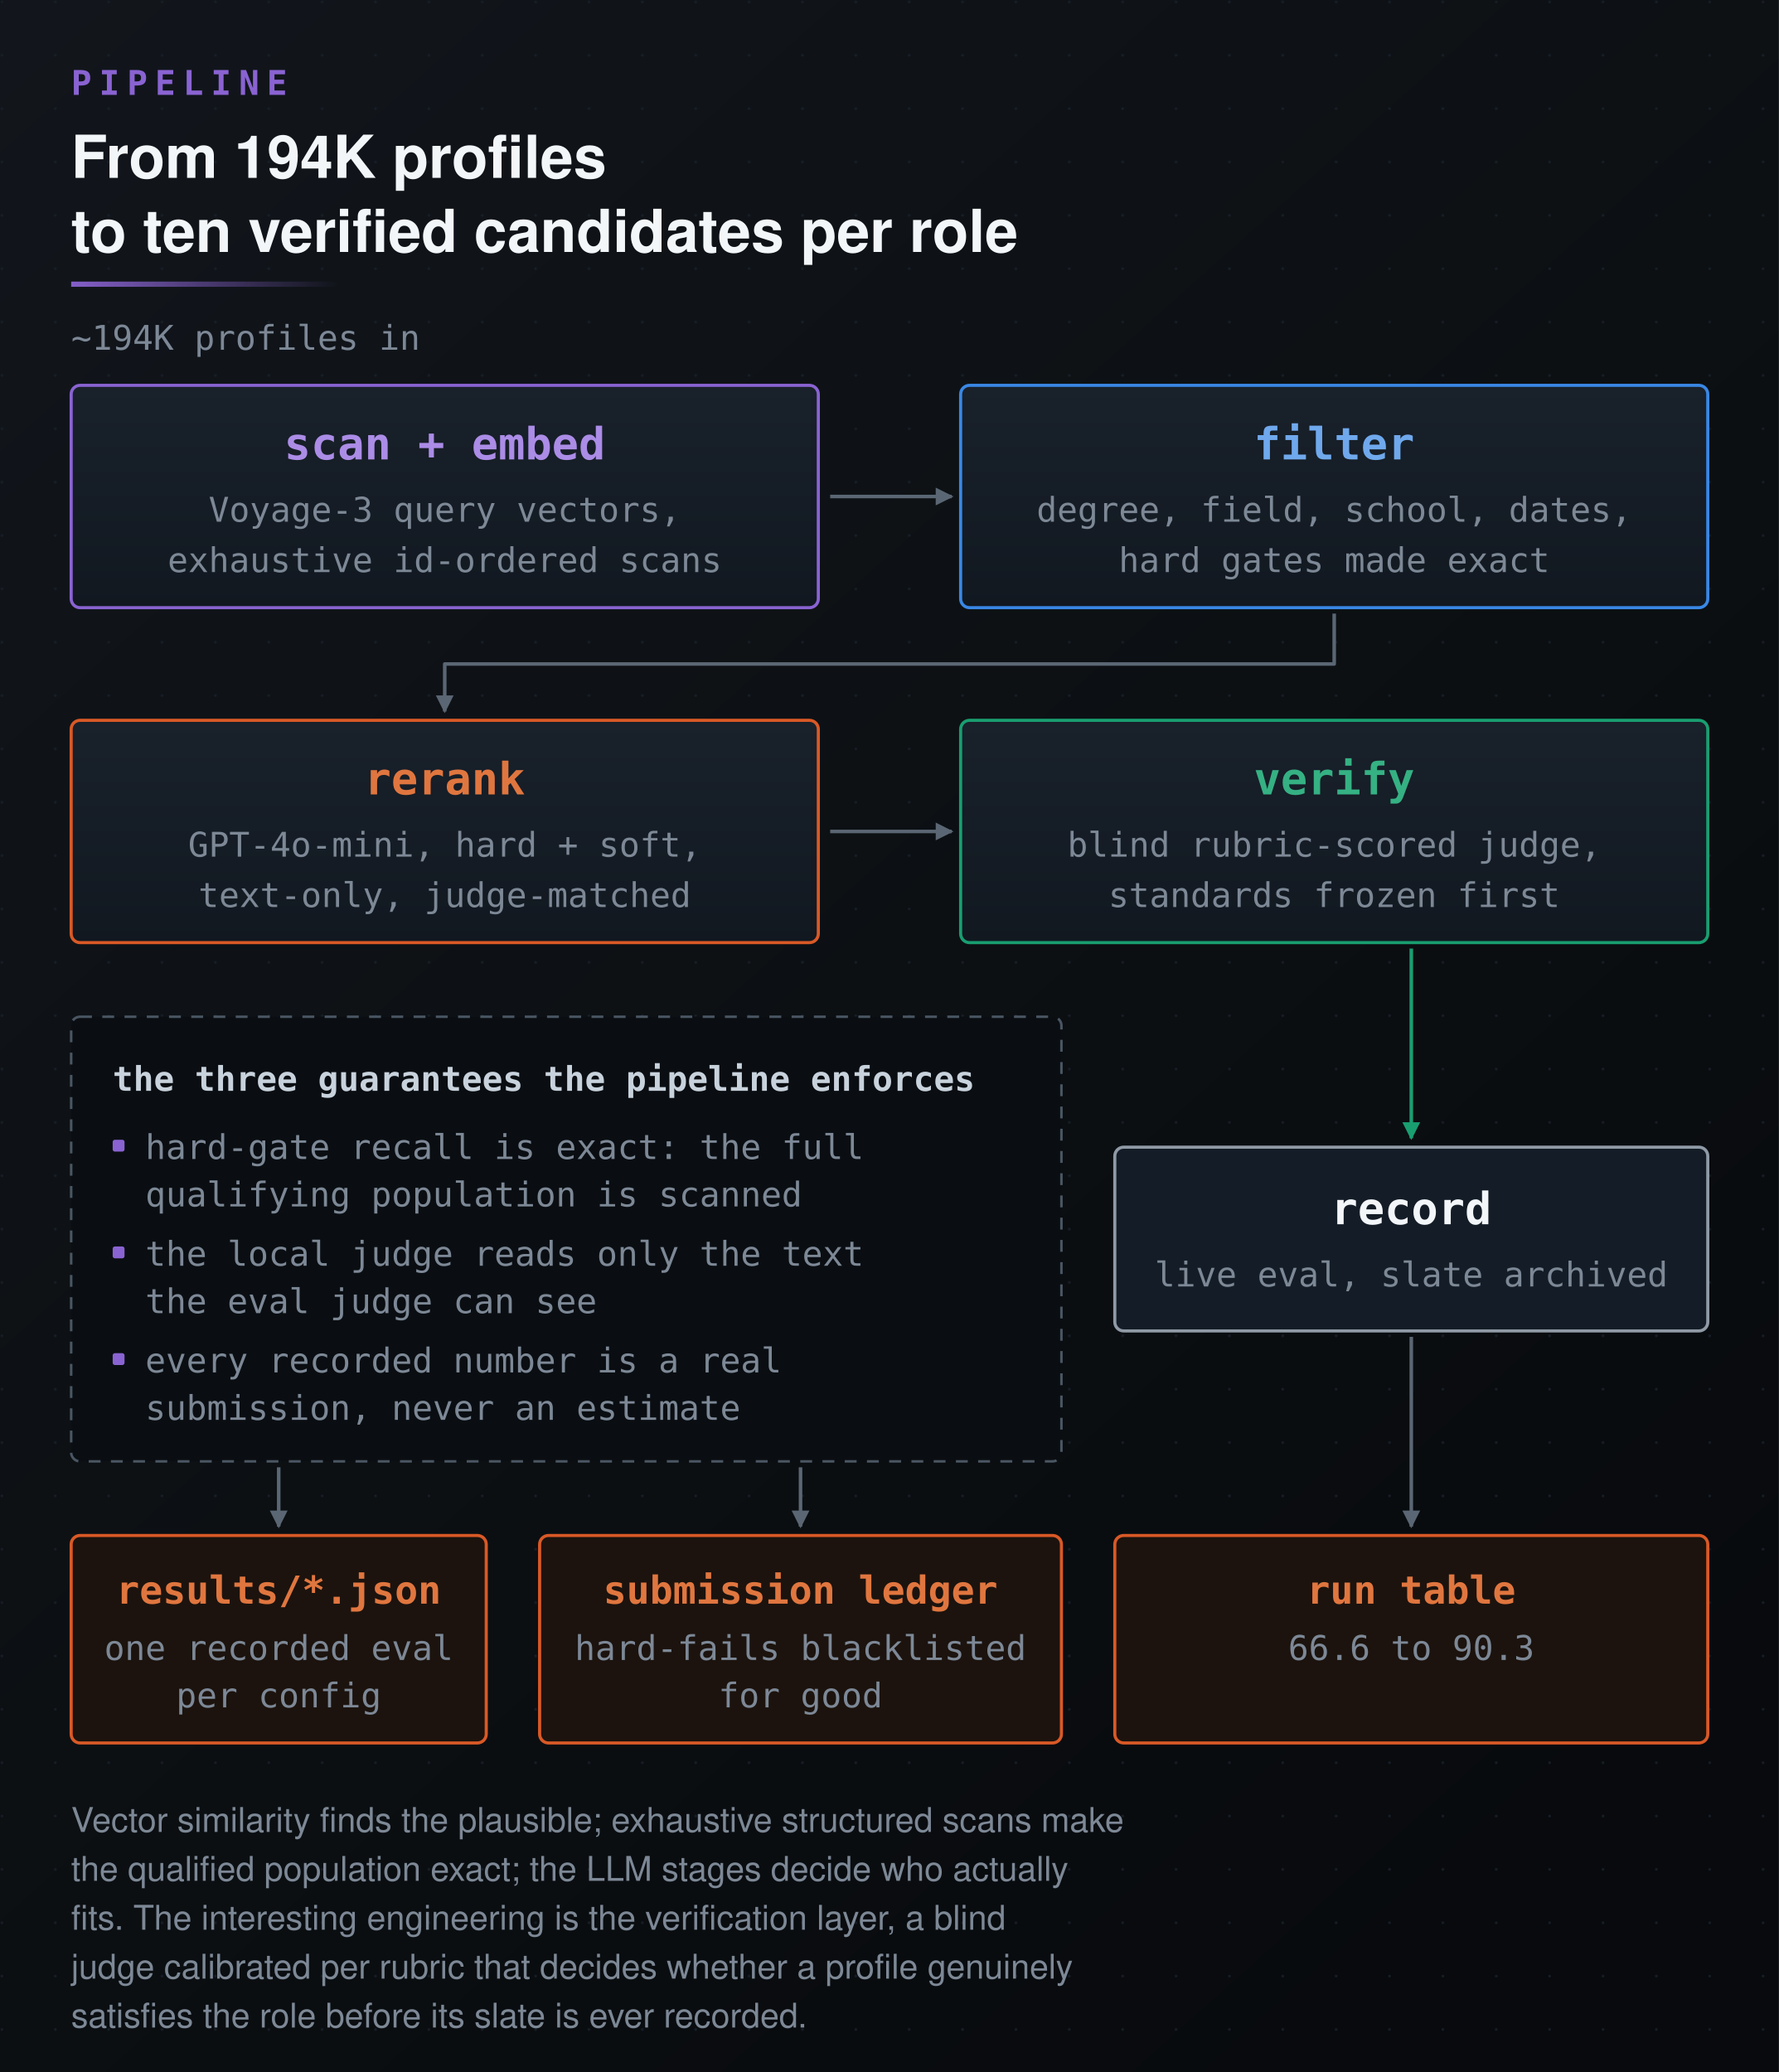
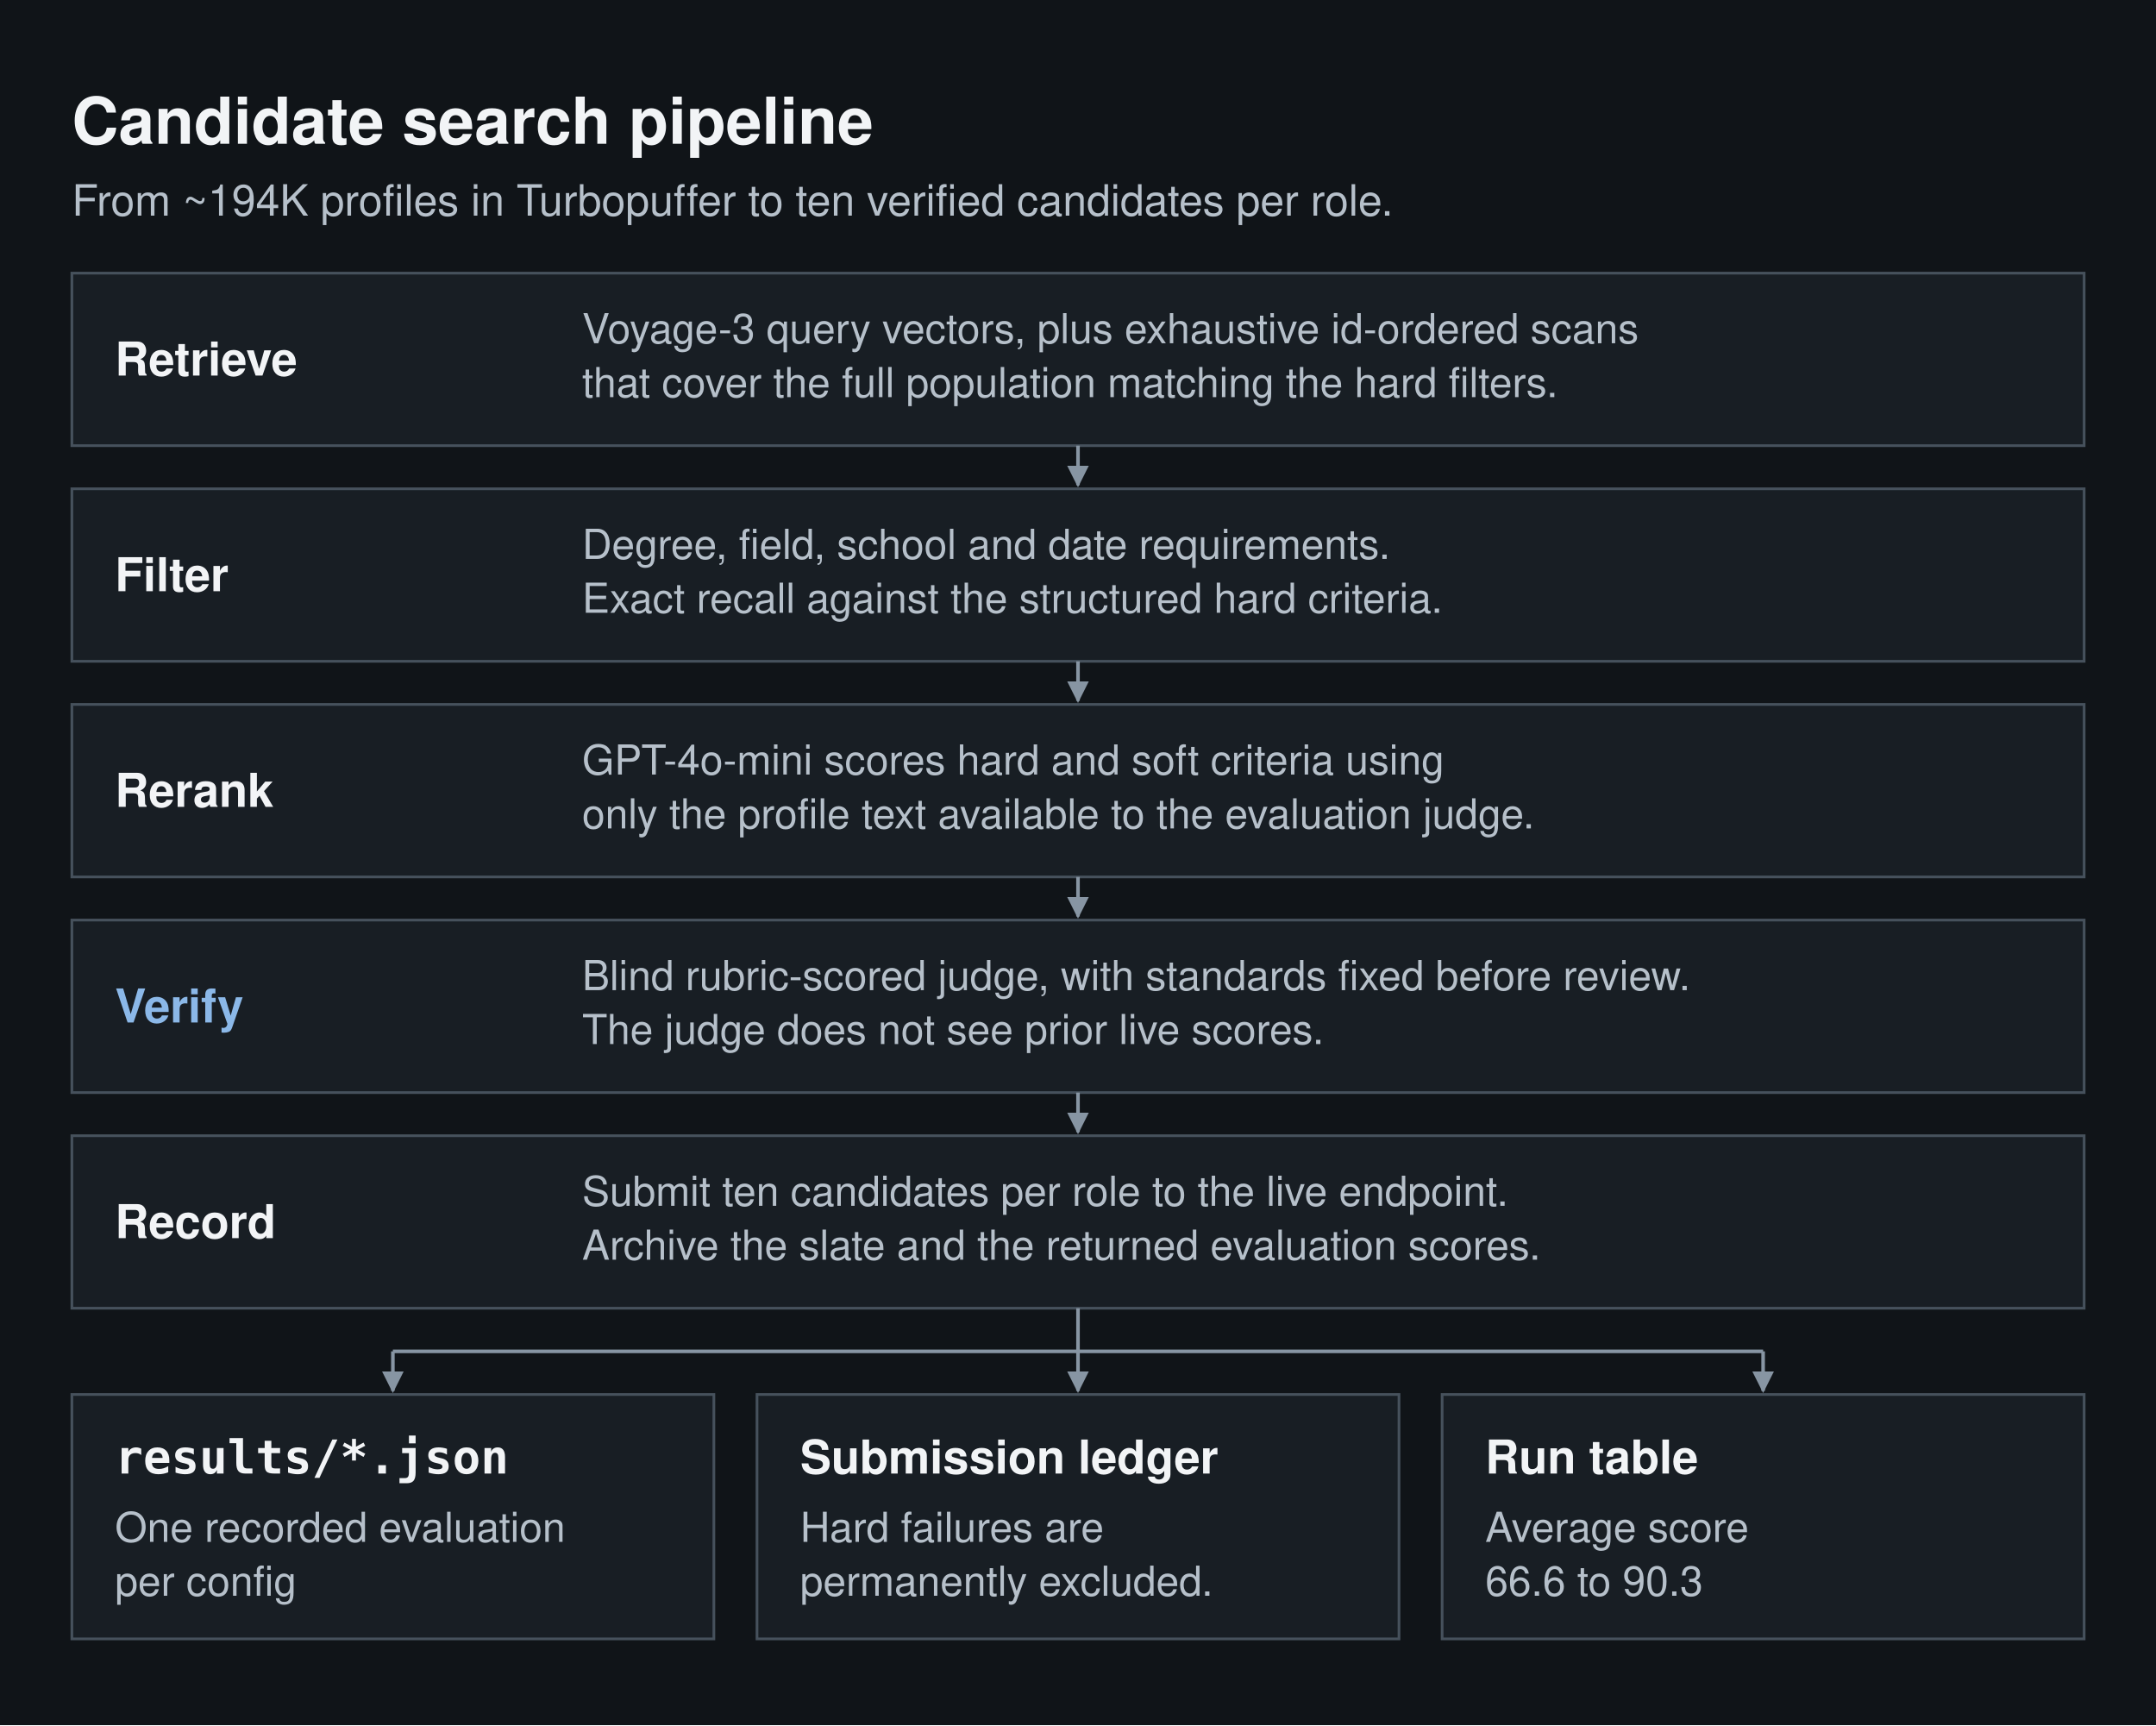
- <svg xmlns="http://www.w3.org/2000/svg" viewBox="0 0 1200 1398" width="1200" height="1398" role="img" aria-label="Pipeline: exhaustive Turbopuffer scans and Voyage-3 vectors generate candidates, hard-criteria filters make the qualified population exact, GPT-4o-mini reranks on hard and soft criteria, and a blind rubric-scored judge verifies every candidate before the slate is recorded against the live endpoint" font-family="ui-sans-serif, -apple-system, BlinkMacSystemFont, Segoe UI, Helvetica, Arial, sans-serif">
+ <svg xmlns="http://www.w3.org/2000/svg" viewBox="0 0 1200 960" width="1200" height="960" role="img" aria-label="Candidate search pipeline over about 194K profiles: Voyage-3 query vectors and exhaustive ID-ordered Turbopuffer scans; filters for degree, field, school and dates; GPT-4o-mini reranking on hard and soft criteria using the text available to the evaluation judge; blind rubric verification under standards fixed before review; and live evaluation and archiving of ten candidates per role. Outputs are results/*.json, a submission ledger that permanently excludes hard failures, and a run table showing average scores from 66.6 to 90.3." font-family="ui-sans-serif, -apple-system, BlinkMacSystemFont, Segoe UI, Helvetica, Arial, sans-serif" style="font-variant-numeric: tabular-nums">
  <defs>
-     <linearGradient id="bgp" x1="0" y1="0" x2="0.75" y2="1">
-       <stop offset="0" stop-color="#12161c" />
-       <stop offset="0.55" stop-color="#0c1013" />
-       <stop offset="1" stop-color="#080a0d" />
-     </linearGradient>
-     <pattern id="dotp" width="36" height="36" patternUnits="userSpaceOnUse">
-       <circle cx="1.3" cy="1.3" r="0.95" fill="#161d26" />
-     </pattern>
-     <linearGradient id="ndp" x1="0" y1="0" x2="0" y2="1">
-       <stop offset="0" stop-color="#19212b" />
-       <stop offset="1" stop-color="#111820" />
-     </linearGradient>
-     <linearGradient id="rlp" x1="0" y1="0" x2="1" y2="0">
-       <stop offset="0" stop-color="#8a63d2" stop-opacity="0.95" />
-       <stop offset="1" stop-color="#8a63d2" stop-opacity="0" />
-     </linearGradient>
-     <marker id="arp" viewBox="0 0 10 10" refX="9" refY="5" markerWidth="5" markerHeight="5" orient="auto-start-reverse">
-       <path d="M 0 0 L 10 5 L 0 10 z" fill="#5a6673" />
-     </marker>
-     <marker id="argp" viewBox="0 0 10 10" refX="9" refY="5" markerWidth="5" markerHeight="5" orient="auto-start-reverse">
-       <path d="M 0 0 L 10 5 L 0 10 z" fill="#199e70" />
-     </marker>
-     <marker id="arop" viewBox="0 0 10 10" refX="9" refY="5" markerWidth="5" markerHeight="5" orient="auto-start-reverse">
-       <path d="M 0 0 L 10 5 L 0 10 z" fill="#d95926" />
-     </marker>
-     <marker id="arbp" viewBox="0 0 10 10" refX="9" refY="5" markerWidth="5" markerHeight="5" orient="auto-start-reverse">
-       <path d="M 0 0 L 10 5 L 0 10 z" fill="#3987e5" />
-     </marker>
-     <marker id="arvp" viewBox="0 0 10 10" refX="9" refY="5" markerWidth="5" markerHeight="5" orient="auto-start-reverse">
-       <path d="M 0 0 L 10 5 L 0 10 z" fill="#8a63d2" />
+     <marker id="ahp" viewBox="0 0 10 10" refX="9" refY="5" markerWidth="6" markerHeight="6" orient="auto">
+       <path d="M 0 0 L 10 5 L 0 10 z" fill="#8795a3" />
    </marker>
  </defs>
-   <rect x="0" y="0" width="1200" height="1398" fill="url(#bgp)" />
-   <rect x="0" y="0" width="1200" height="1398" fill="url(#dotp)" />
-   <text x="48" y="64" fill="#8a63d2" font-size="23" font-weight="700" letter-spacing="5" font-family="ui-monospace, SFMono-Regular, Menlo, monospace">PIPELINE</text>
-   <text x="48" y="120" fill="#f3f6f9" font-size="40" text-anchor="start" font-weight="700" font-family="ui-sans-serif, -apple-system, BlinkMacSystemFont, Segoe UI, Helvetica, Arial, sans-serif">From 194K profiles</text>
-   <text x="48" y="170" fill="#f3f6f9" font-size="40" text-anchor="start" font-weight="700" font-family="ui-sans-serif, -apple-system, BlinkMacSystemFont, Segoe UI, Helvetica, Arial, sans-serif">to ten verified candidates per role</text>
-   <rect x="48" y="190" width="180" height="3.5" fill="url(#rlp)" />
-   <text x="48" y="236" fill="#7d8896" font-size="23" text-anchor="start" font-weight="400" font-family="ui-monospace, SFMono-Regular, Menlo, monospace">~194K profiles in</text>
-   <rect x="48" y="260" width="504" height="150" fill="url(#ndp)" stroke="#8a63d2" stroke-width="2.1" rx="6" />
-   <text x="300" y="310" fill="#ab8ce6" font-size="30" text-anchor="middle" font-weight="700" font-family="ui-monospace, SFMono-Regular, Menlo, monospace">scan + embed</text>
-   <text x="300" y="352" fill="#7d8896" font-size="23" text-anchor="middle" font-weight="400" font-family="ui-monospace, SFMono-Regular, Menlo, monospace">Voyage-3 query vectors,</text>
-   <text x="300" y="386" fill="#7d8896" font-size="23" text-anchor="middle" font-weight="400" font-family="ui-monospace, SFMono-Regular, Menlo, monospace">exhaustive id-ordered scans</text>
-   <rect x="648" y="260" width="504" height="150" fill="url(#ndp)" stroke="#3987e5" stroke-width="2.1" rx="6" />
-   <text x="900" y="310" fill="#6fa8ec" font-size="30" text-anchor="middle" font-weight="700" font-family="ui-monospace, SFMono-Regular, Menlo, monospace">filter</text>
-   <text x="900" y="352" fill="#7d8896" font-size="23" text-anchor="middle" font-weight="400" font-family="ui-monospace, SFMono-Regular, Menlo, monospace">degree, field, school, dates,</text>
-   <text x="900" y="386" fill="#7d8896" font-size="23" text-anchor="middle" font-weight="400" font-family="ui-monospace, SFMono-Regular, Menlo, monospace">hard gates made exact</text>
-   <rect x="48" y="486" width="504" height="150" fill="url(#ndp)" stroke="#d95926" stroke-width="2.1" rx="6" />
-   <text x="300" y="536" fill="#e0763f" font-size="30" text-anchor="middle" font-weight="700" font-family="ui-monospace, SFMono-Regular, Menlo, monospace">rerank</text>
-   <text x="300" y="578" fill="#7d8896" font-size="23" text-anchor="middle" font-weight="400" font-family="ui-monospace, SFMono-Regular, Menlo, monospace">GPT-4o-mini, hard + soft,</text>
-   <text x="300" y="612" fill="#7d8896" font-size="23" text-anchor="middle" font-weight="400" font-family="ui-monospace, SFMono-Regular, Menlo, monospace">text-only, judge-matched</text>
-   <rect x="648" y="486" width="504" height="150" fill="url(#ndp)" stroke="#199e70" stroke-width="2.1" rx="6" />
-   <text x="900" y="536" fill="#35b183" font-size="30" text-anchor="middle" font-weight="700" font-family="ui-monospace, SFMono-Regular, Menlo, monospace">verify</text>
-   <text x="900" y="578" fill="#7d8896" font-size="23" text-anchor="middle" font-weight="400" font-family="ui-monospace, SFMono-Regular, Menlo, monospace">blind rubric-scored judge,</text>
-   <text x="900" y="612" fill="#7d8896" font-size="23" text-anchor="middle" font-weight="400" font-family="ui-monospace, SFMono-Regular, Menlo, monospace">standards frozen first</text>
-   <path d="M 560 335 H 642" fill="none" stroke="#5a6673" stroke-width="2.4" stroke-linejoin="round" marker-end="url(#arp)" />
-   <path d="M 560 561 H 642" fill="none" stroke="#5a6673" stroke-width="2.4" stroke-linejoin="round" marker-end="url(#arp)" />
-   <path d="M 900 414 V 448 H 300 V 480" fill="none" stroke="#5a6673" stroke-width="2.4" stroke-linejoin="round" marker-end="url(#arp)" />
-   <rect x="48" y="686" width="668" height="300" fill="#0a0e12" stroke="#4a5663" stroke-width="1.7" stroke-dasharray="8 7" rx="6" />
-   <text x="76" y="736" fill="#c8d2dc" font-size="23" text-anchor="start" font-weight="700" font-family="ui-monospace, SFMono-Regular, Menlo, monospace">the three guarantees the pipeline enforces</text>
-   <rect x="76" y="769" width="8" height="8" rx="1.5" fill="#8a63d2" />
-   <text x="98" y="782" fill="#7d8896" font-size="23" text-anchor="start" font-weight="400" font-family="ui-monospace, SFMono-Regular, Menlo, monospace">hard-gate recall is exact: the full</text>
-   <text x="98" y="814" fill="#7d8896" font-size="23" text-anchor="start" font-weight="400" font-family="ui-monospace, SFMono-Regular, Menlo, monospace">qualifying population is scanned</text>
-   <rect x="76" y="841" width="8" height="8" rx="1.5" fill="#8a63d2" />
-   <text x="98" y="854" fill="#7d8896" font-size="23" text-anchor="start" font-weight="400" font-family="ui-monospace, SFMono-Regular, Menlo, monospace">the local judge reads only the text</text>
-   <text x="98" y="886" fill="#7d8896" font-size="23" text-anchor="start" font-weight="400" font-family="ui-monospace, SFMono-Regular, Menlo, monospace">the eval judge can see</text>
-   <rect x="76" y="913" width="8" height="8" rx="1.5" fill="#8a63d2" />
-   <text x="98" y="926" fill="#7d8896" font-size="23" text-anchor="start" font-weight="400" font-family="ui-monospace, SFMono-Regular, Menlo, monospace">every recorded number is a real</text>
-   <text x="98" y="958" fill="#7d8896" font-size="23" text-anchor="start" font-weight="400" font-family="ui-monospace, SFMono-Regular, Menlo, monospace">submission, never an estimate</text>
-   <rect x="752" y="774" width="400" height="124" fill="#141d27" stroke="#8f9aa6" stroke-width="2.1" rx="6" />
-   <text x="952" y="826" fill="#f3f6f9" font-size="30" text-anchor="middle" font-weight="700" font-family="ui-monospace, SFMono-Regular, Menlo, monospace">record</text>
-   <text x="952" y="868" fill="#7d8896" font-size="23" text-anchor="middle" font-weight="400" font-family="ui-monospace, SFMono-Regular, Menlo, monospace">live eval, slate archived</text>
-   <path d="M 952 640 V 768" fill="none" stroke="#199e70" stroke-width="2.4" stroke-linejoin="round" marker-end="url(#argp)" />
-   <rect x="48" y="1036" width="280" height="140" fill="#1c130e" stroke="#d95926" stroke-width="2.1" rx="6" />
-   <text x="188" y="1082" fill="#e0763f" font-size="26" text-anchor="middle" font-weight="700" font-family="ui-monospace, SFMono-Regular, Menlo, monospace">results/*.json</text>
-   <text x="188" y="1120" fill="#7d8896" font-size="23" text-anchor="middle" font-weight="400" font-family="ui-monospace, SFMono-Regular, Menlo, monospace">one recorded eval</text>
-   <text x="188" y="1152" fill="#7d8896" font-size="23" text-anchor="middle" font-weight="400" font-family="ui-monospace, SFMono-Regular, Menlo, monospace">per config</text>
-   <path d="M 188 990 V 1030" fill="none" stroke="#5a6673" stroke-width="2.4" stroke-linejoin="round" marker-end="url(#arp)" />
-   <rect x="364" y="1036" width="352" height="140" fill="#1c130e" stroke="#d95926" stroke-width="2.1" rx="6" />
-   <text x="540" y="1082" fill="#e0763f" font-size="26" text-anchor="middle" font-weight="700" font-family="ui-monospace, SFMono-Regular, Menlo, monospace">submission ledger</text>
-   <text x="540" y="1120" fill="#7d8896" font-size="23" text-anchor="middle" font-weight="400" font-family="ui-monospace, SFMono-Regular, Menlo, monospace">hard-fails blacklisted</text>
-   <text x="540" y="1152" fill="#7d8896" font-size="23" text-anchor="middle" font-weight="400" font-family="ui-monospace, SFMono-Regular, Menlo, monospace">for good</text>
-   <path d="M 540 990 V 1030" fill="none" stroke="#5a6673" stroke-width="2.4" stroke-linejoin="round" marker-end="url(#arp)" />
-   <rect x="752" y="1036" width="400" height="140" fill="#1c130e" stroke="#d95926" stroke-width="2.1" rx="6" />
-   <text x="952" y="1082" fill="#e0763f" font-size="26" text-anchor="middle" font-weight="700" font-family="ui-monospace, SFMono-Regular, Menlo, monospace">run table</text>
-   <text x="952" y="1120" fill="#7d8896" font-size="23" text-anchor="middle" font-weight="400" font-family="ui-monospace, SFMono-Regular, Menlo, monospace">66.6 to 90.3</text>
-   <path d="M 952 902 V 1030" fill="none" stroke="#5a6673" stroke-width="2.4" stroke-linejoin="round" marker-end="url(#arp)" />
-   <text x="48" y="1236" fill="#7d8896" font-size="23" text-anchor="start" font-weight="400" font-family="ui-sans-serif, -apple-system, BlinkMacSystemFont, Segoe UI, Helvetica, Arial, sans-serif">Vector similarity finds the plausible; exhaustive structured scans make</text>
-   <text x="48" y="1269" fill="#7d8896" font-size="23" text-anchor="start" font-weight="400" font-family="ui-sans-serif, -apple-system, BlinkMacSystemFont, Segoe UI, Helvetica, Arial, sans-serif">the qualified population exact; the LLM stages decide who actually</text>
-   <text x="48" y="1302" fill="#7d8896" font-size="23" text-anchor="start" font-weight="400" font-family="ui-sans-serif, -apple-system, BlinkMacSystemFont, Segoe UI, Helvetica, Arial, sans-serif">fits. The interesting engineering is the verification layer, a blind</text>
-   <text x="48" y="1335" fill="#7d8896" font-size="23" text-anchor="start" font-weight="400" font-family="ui-sans-serif, -apple-system, BlinkMacSystemFont, Segoe UI, Helvetica, Arial, sans-serif">judge calibrated per rubric that decides whether a profile genuinely</text>
-   <text x="48" y="1368" fill="#7d8896" font-size="23" text-anchor="start" font-weight="400" font-family="ui-sans-serif, -apple-system, BlinkMacSystemFont, Segoe UI, Helvetica, Arial, sans-serif">satisfies the role before its slate is ever recorded.</text>
+   <rect width="1200" height="960" fill="#101418" />
+   <text x="40" y="80" fill="#f2f4f6" font-size="36" font-weight="700">Candidate search pipeline</text>
+   <text x="40" y="120" fill="#b6c0ca" font-size="24">From ~194K profiles in Turbopuffer to ten verified candidates per role.</text>
+   <rect x="40" y="152" width="1120" height="96" fill="#181e24" stroke="#46515c" stroke-width="1.5" />
+   <text x="64" y="209" fill="#f2f4f6" font-size="26" font-weight="700">Retrieve</text>
+   <text x="324" y="191" fill="#b6c0ca" font-size="23">Voyage-3 query vectors, plus exhaustive id-ordered scans</text>
+   <text x="324" y="221" fill="#b6c0ca" font-size="23">that cover the full population matching the hard filters.</text>
+   <path d="M 600 248 V 270" fill="none" stroke="#8795a3" stroke-width="2" marker-end="url(#ahp)" />
+   <rect x="40" y="272" width="1120" height="96" fill="#181e24" stroke="#46515c" stroke-width="1.5" />
+   <text x="64" y="329" fill="#f2f4f6" font-size="26" font-weight="700">Filter</text>
+   <text x="324" y="311" fill="#b6c0ca" font-size="23">Degree, field, school and date requirements.</text>
+   <text x="324" y="341" fill="#b6c0ca" font-size="23">Exact recall against the structured hard criteria.</text>
+   <path d="M 600 368 V 390" fill="none" stroke="#8795a3" stroke-width="2" marker-end="url(#ahp)" />
+   <rect x="40" y="392" width="1120" height="96" fill="#181e24" stroke="#46515c" stroke-width="1.5" />
+   <text x="64" y="449" fill="#f2f4f6" font-size="26" font-weight="700">Rerank</text>
+   <text x="324" y="431" fill="#b6c0ca" font-size="23">GPT-4o-mini scores hard and soft criteria using</text>
+   <text x="324" y="461" fill="#b6c0ca" font-size="23">only the profile text available to the evaluation judge.</text>
+   <path d="M 600 488 V 510" fill="none" stroke="#8795a3" stroke-width="2" marker-end="url(#ahp)" />
+   <rect x="40" y="512" width="1120" height="96" fill="#181e24" stroke="#46515c" stroke-width="1.5" />
+   <text x="64" y="569" fill="#8bb8e8" font-size="26" font-weight="700">Verify</text>
+   <text x="324" y="551" fill="#b6c0ca" font-size="23">Blind rubric-scored judge, with standards fixed before review.</text>
+   <text x="324" y="581" fill="#b6c0ca" font-size="23">The judge does not see prior live scores.</text>
+   <path d="M 600 608 V 630" fill="none" stroke="#8795a3" stroke-width="2" marker-end="url(#ahp)" />
+   <rect x="40" y="632" width="1120" height="96" fill="#181e24" stroke="#46515c" stroke-width="1.5" />
+   <text x="64" y="689" fill="#f2f4f6" font-size="26" font-weight="700">Record</text>
+   <text x="324" y="671" fill="#b6c0ca" font-size="23">Submit ten candidates per role to the live endpoint.</text>
+   <text x="324" y="701" fill="#b6c0ca" font-size="23">Archive the slate and the returned evaluation scores.</text>
+   <line x1="600" y1="728" x2="600" y2="752" stroke="#8795a3" stroke-width="2" />
+   <line x1="218.667" y1="752" x2="981.333" y2="752" stroke="#8795a3" stroke-width="2" />
+   <path d="M 218.667 752 V 774" fill="none" stroke="#8795a3" stroke-width="2" marker-end="url(#ahp)" />
+   <rect x="40" y="776" width="357.333" height="136" fill="#181e24" stroke="#46515c" stroke-width="1.5" />
+   <text x="64" y="820" fill="#f2f4f6" font-size="26" font-weight="700">
+     <tspan font-family="ui-monospace, SFMono-Regular, Menlo, monospace">results/*.json</tspan>
+   </text>
+   <text x="64" y="858" fill="#b6c0ca" font-size="23">One recorded evaluation</text>
+   <text x="64" y="888" fill="#b6c0ca" font-size="23">per config</text>
+   <path d="M 600 752 V 774" fill="none" stroke="#8795a3" stroke-width="2" marker-end="url(#ahp)" />
+   <rect x="421.333" y="776" width="357.333" height="136" fill="#181e24" stroke="#46515c" stroke-width="1.5" />
+   <text x="445.333" y="820" fill="#f2f4f6" font-size="26" font-weight="700">Submission ledger</text>
+   <text x="445.333" y="858" fill="#b6c0ca" font-size="23">Hard failures are</text>
+   <text x="445.333" y="888" fill="#b6c0ca" font-size="23">permanently excluded.</text>
+   <path d="M 981.333 752 V 774" fill="none" stroke="#8795a3" stroke-width="2" marker-end="url(#ahp)" />
+   <rect x="802.667" y="776" width="357.333" height="136" fill="#181e24" stroke="#46515c" stroke-width="1.5" />
+   <text x="826.667" y="820" fill="#f2f4f6" font-size="26" font-weight="700">Run table</text>
+   <text x="826.667" y="858" fill="#b6c0ca" font-size="23">Average score</text>
+   <text x="826.667" y="888" fill="#b6c0ca" font-size="23">66.6 to 90.3</text>
</svg>
